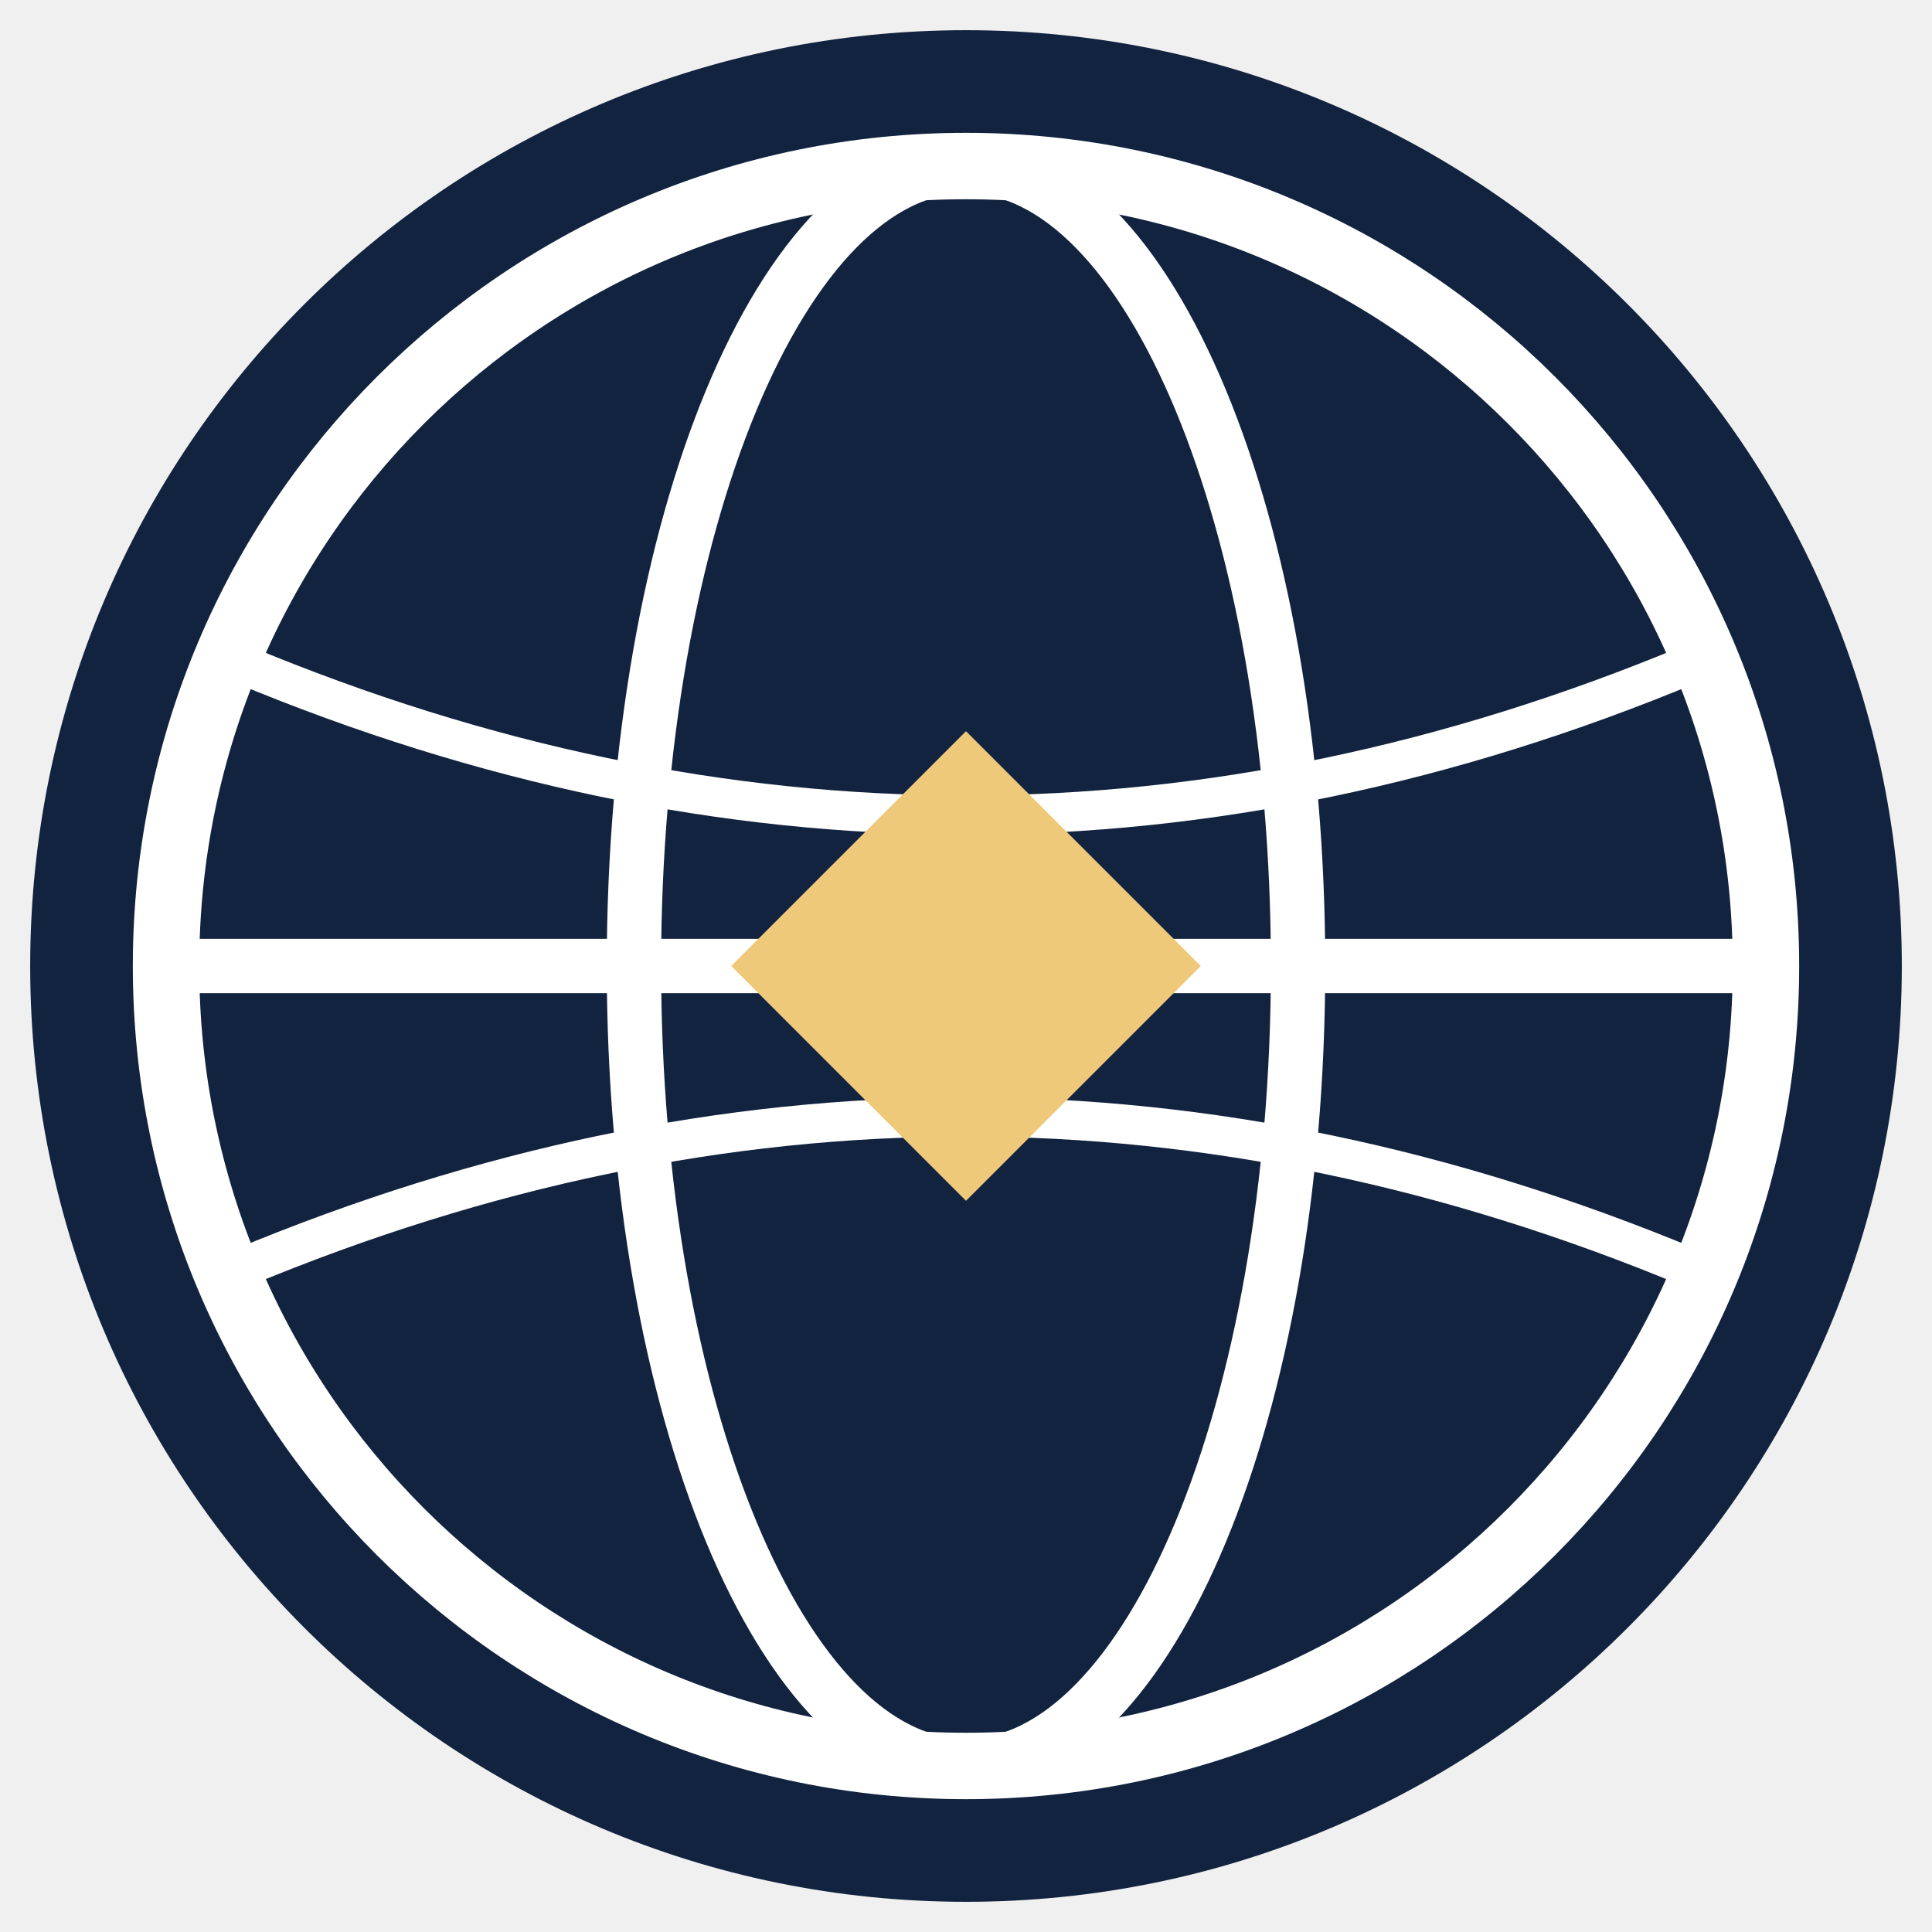
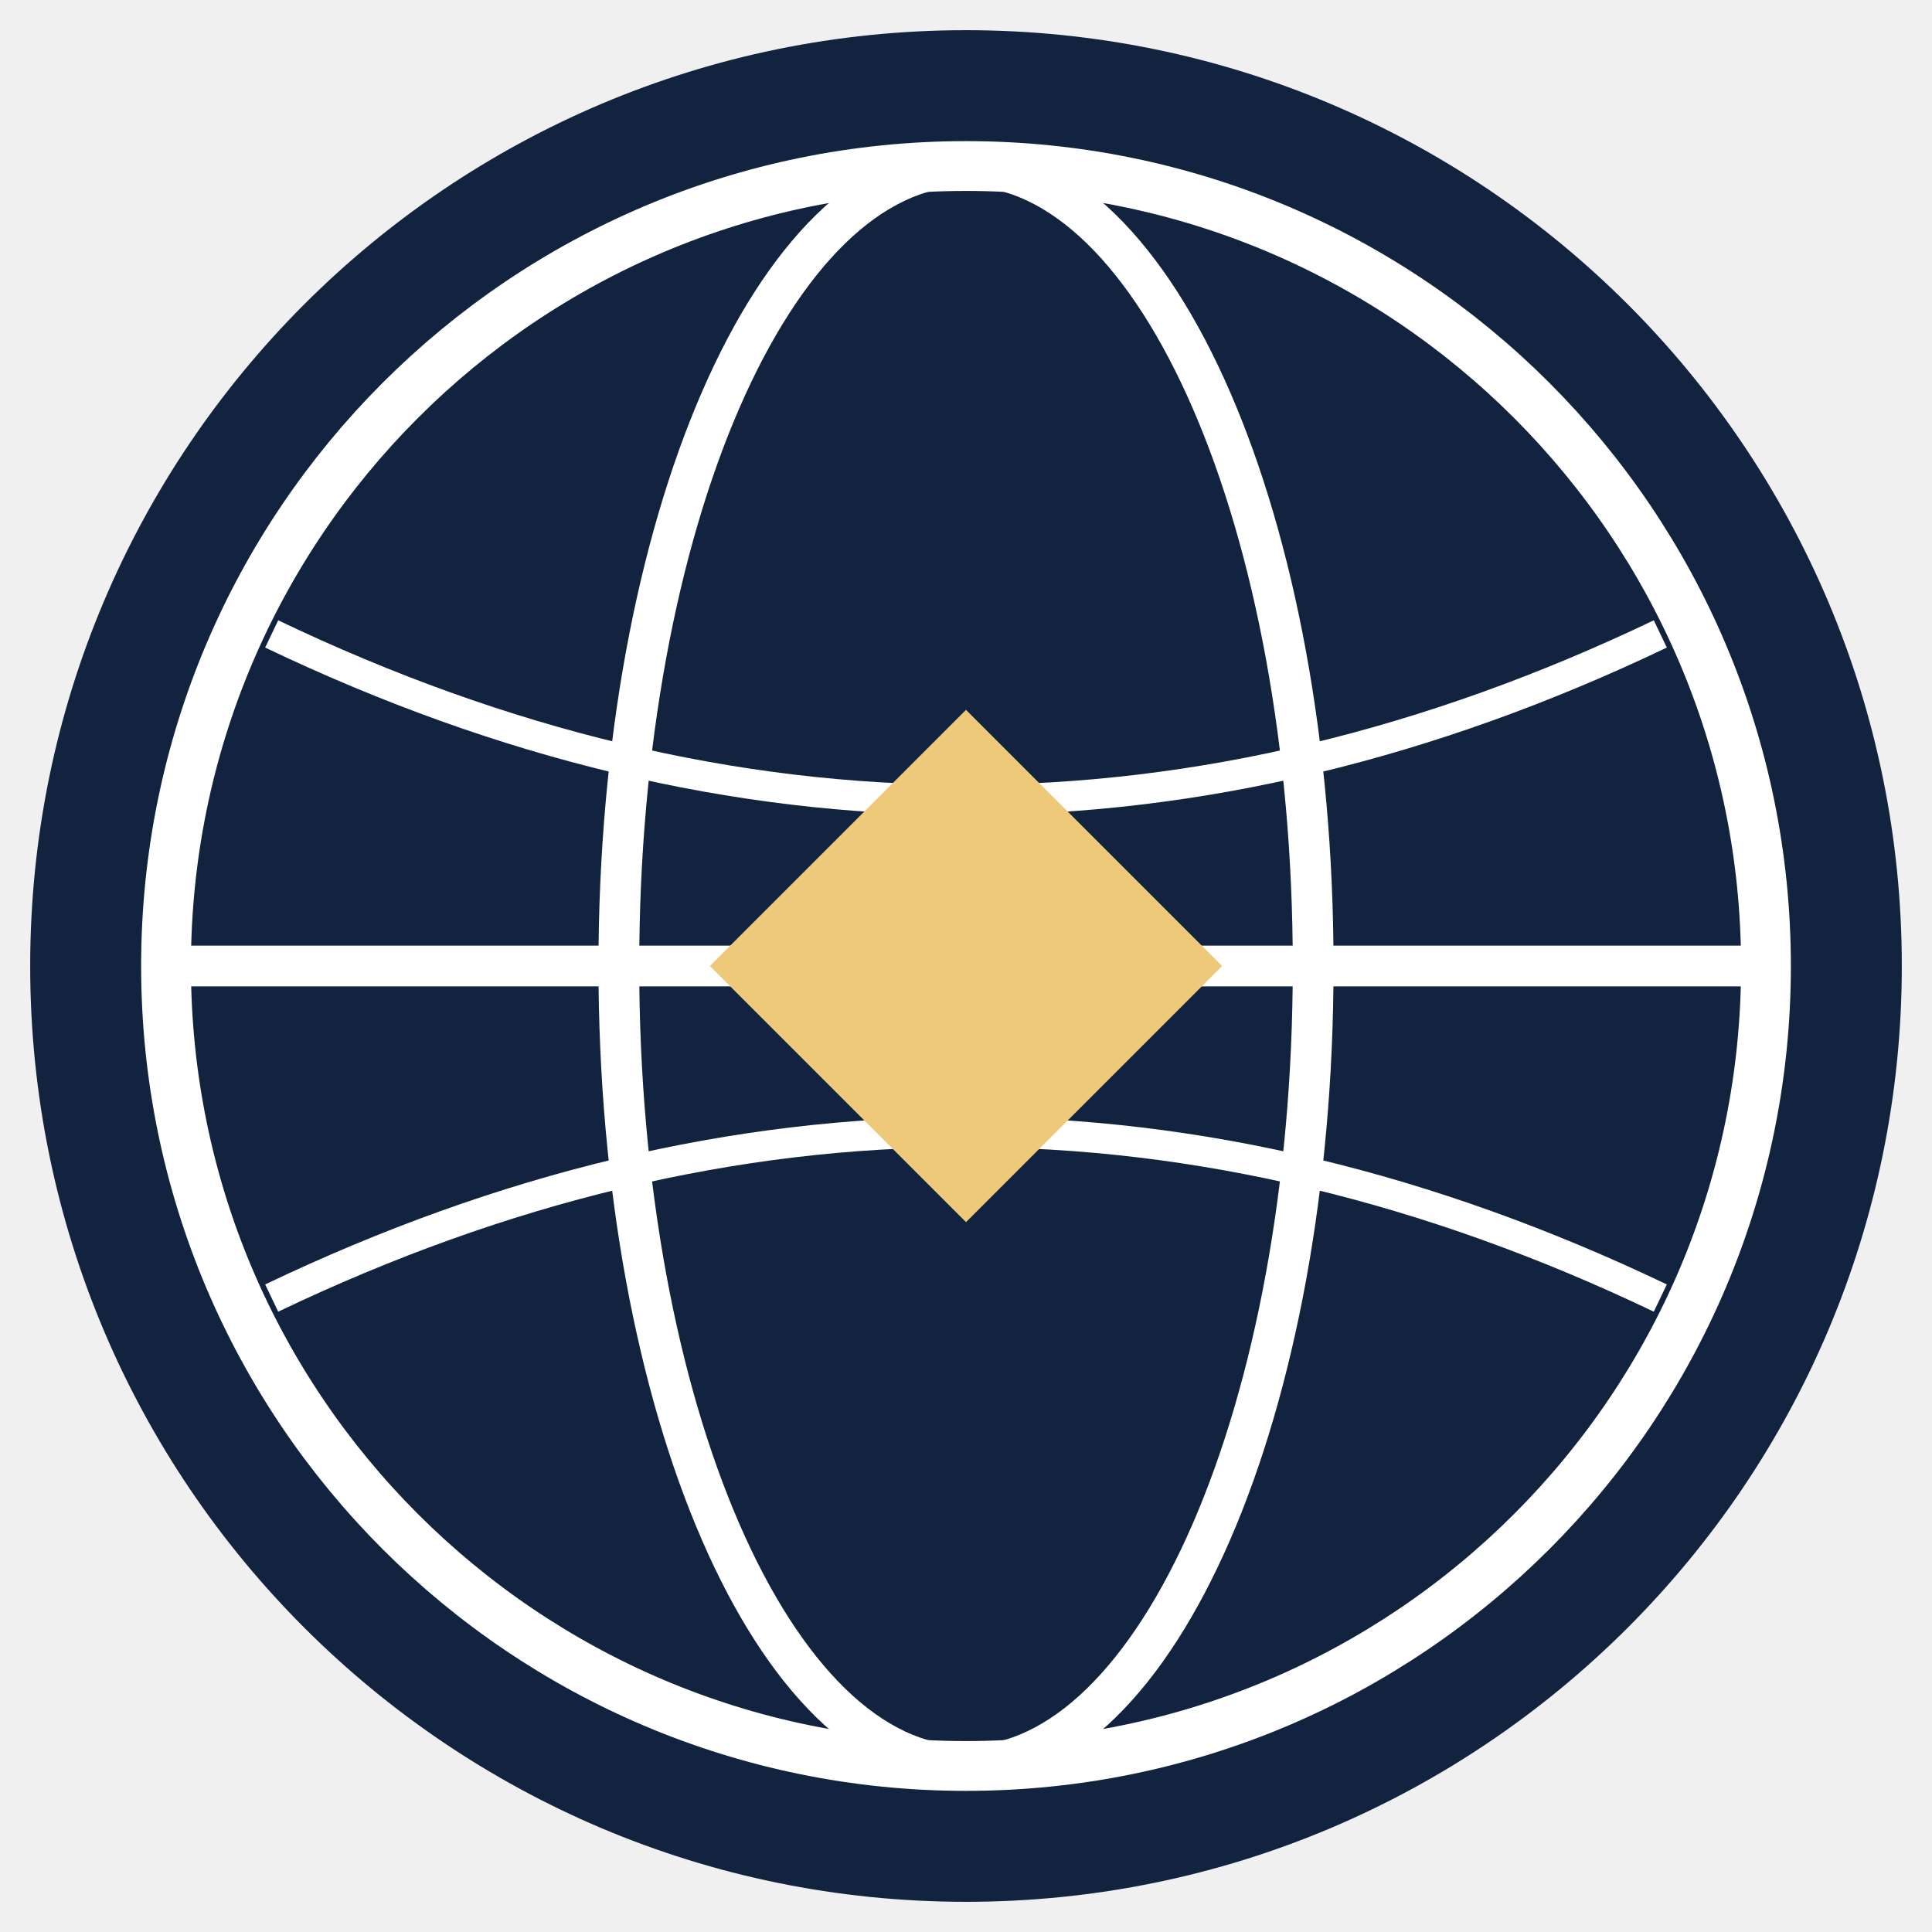
<svg xmlns="http://www.w3.org/2000/svg" viewBox="0 0 64 64">
  <circle cx="32" cy="32" r="31" fill="#12233F" />
-   <circle cx="32" cy="32" r="26.5" stroke="#ffffff" stroke-width="2.2" fill="none" />
-   <ellipse cx="32" cy="32" rx="11" ry="26.5" stroke="#ffffff" stroke-width="1.8" fill="none" />
-   <line x1="6" y1="32" x2="58" y2="32" stroke="#ffffff" stroke-width="1.8" />
-   <path d="M8 22 Q32 32 56 22" stroke="#ffffff" stroke-width="1.3" fill="none" />
-   <path d="M8 42 Q32 32 56 42" stroke="#ffffff" stroke-width="1.3" fill="none" />
-   <rect x="26.5" y="26.5" width="11" height="11" transform="rotate(45 32 32)" fill="#EFC97A" />
+   <circle cx="32" cy="32" r="26.5" stroke="#ffffff" stroke-width="1.65" fill="none" />
+   <ellipse cx="32" cy="32" rx="11.5" ry="26.5" stroke="#ffffff" stroke-width="1.35" fill="none" />
+   <line x1="5.5" y1="32" x2="58.5" y2="32" stroke="#ffffff" stroke-width="1.35" />
+   <path d="M9 21 Q32 32 55 21" stroke="#ffffff" stroke-width="1" fill="none" />
+   <path d="M9 43 Q32 32 55 43" stroke="#ffffff" stroke-width="1" fill="none" />
+   <rect x="26" y="26" width="12" height="12" transform="rotate(45 32 32)" fill="#EFC97A" />
</svg>
